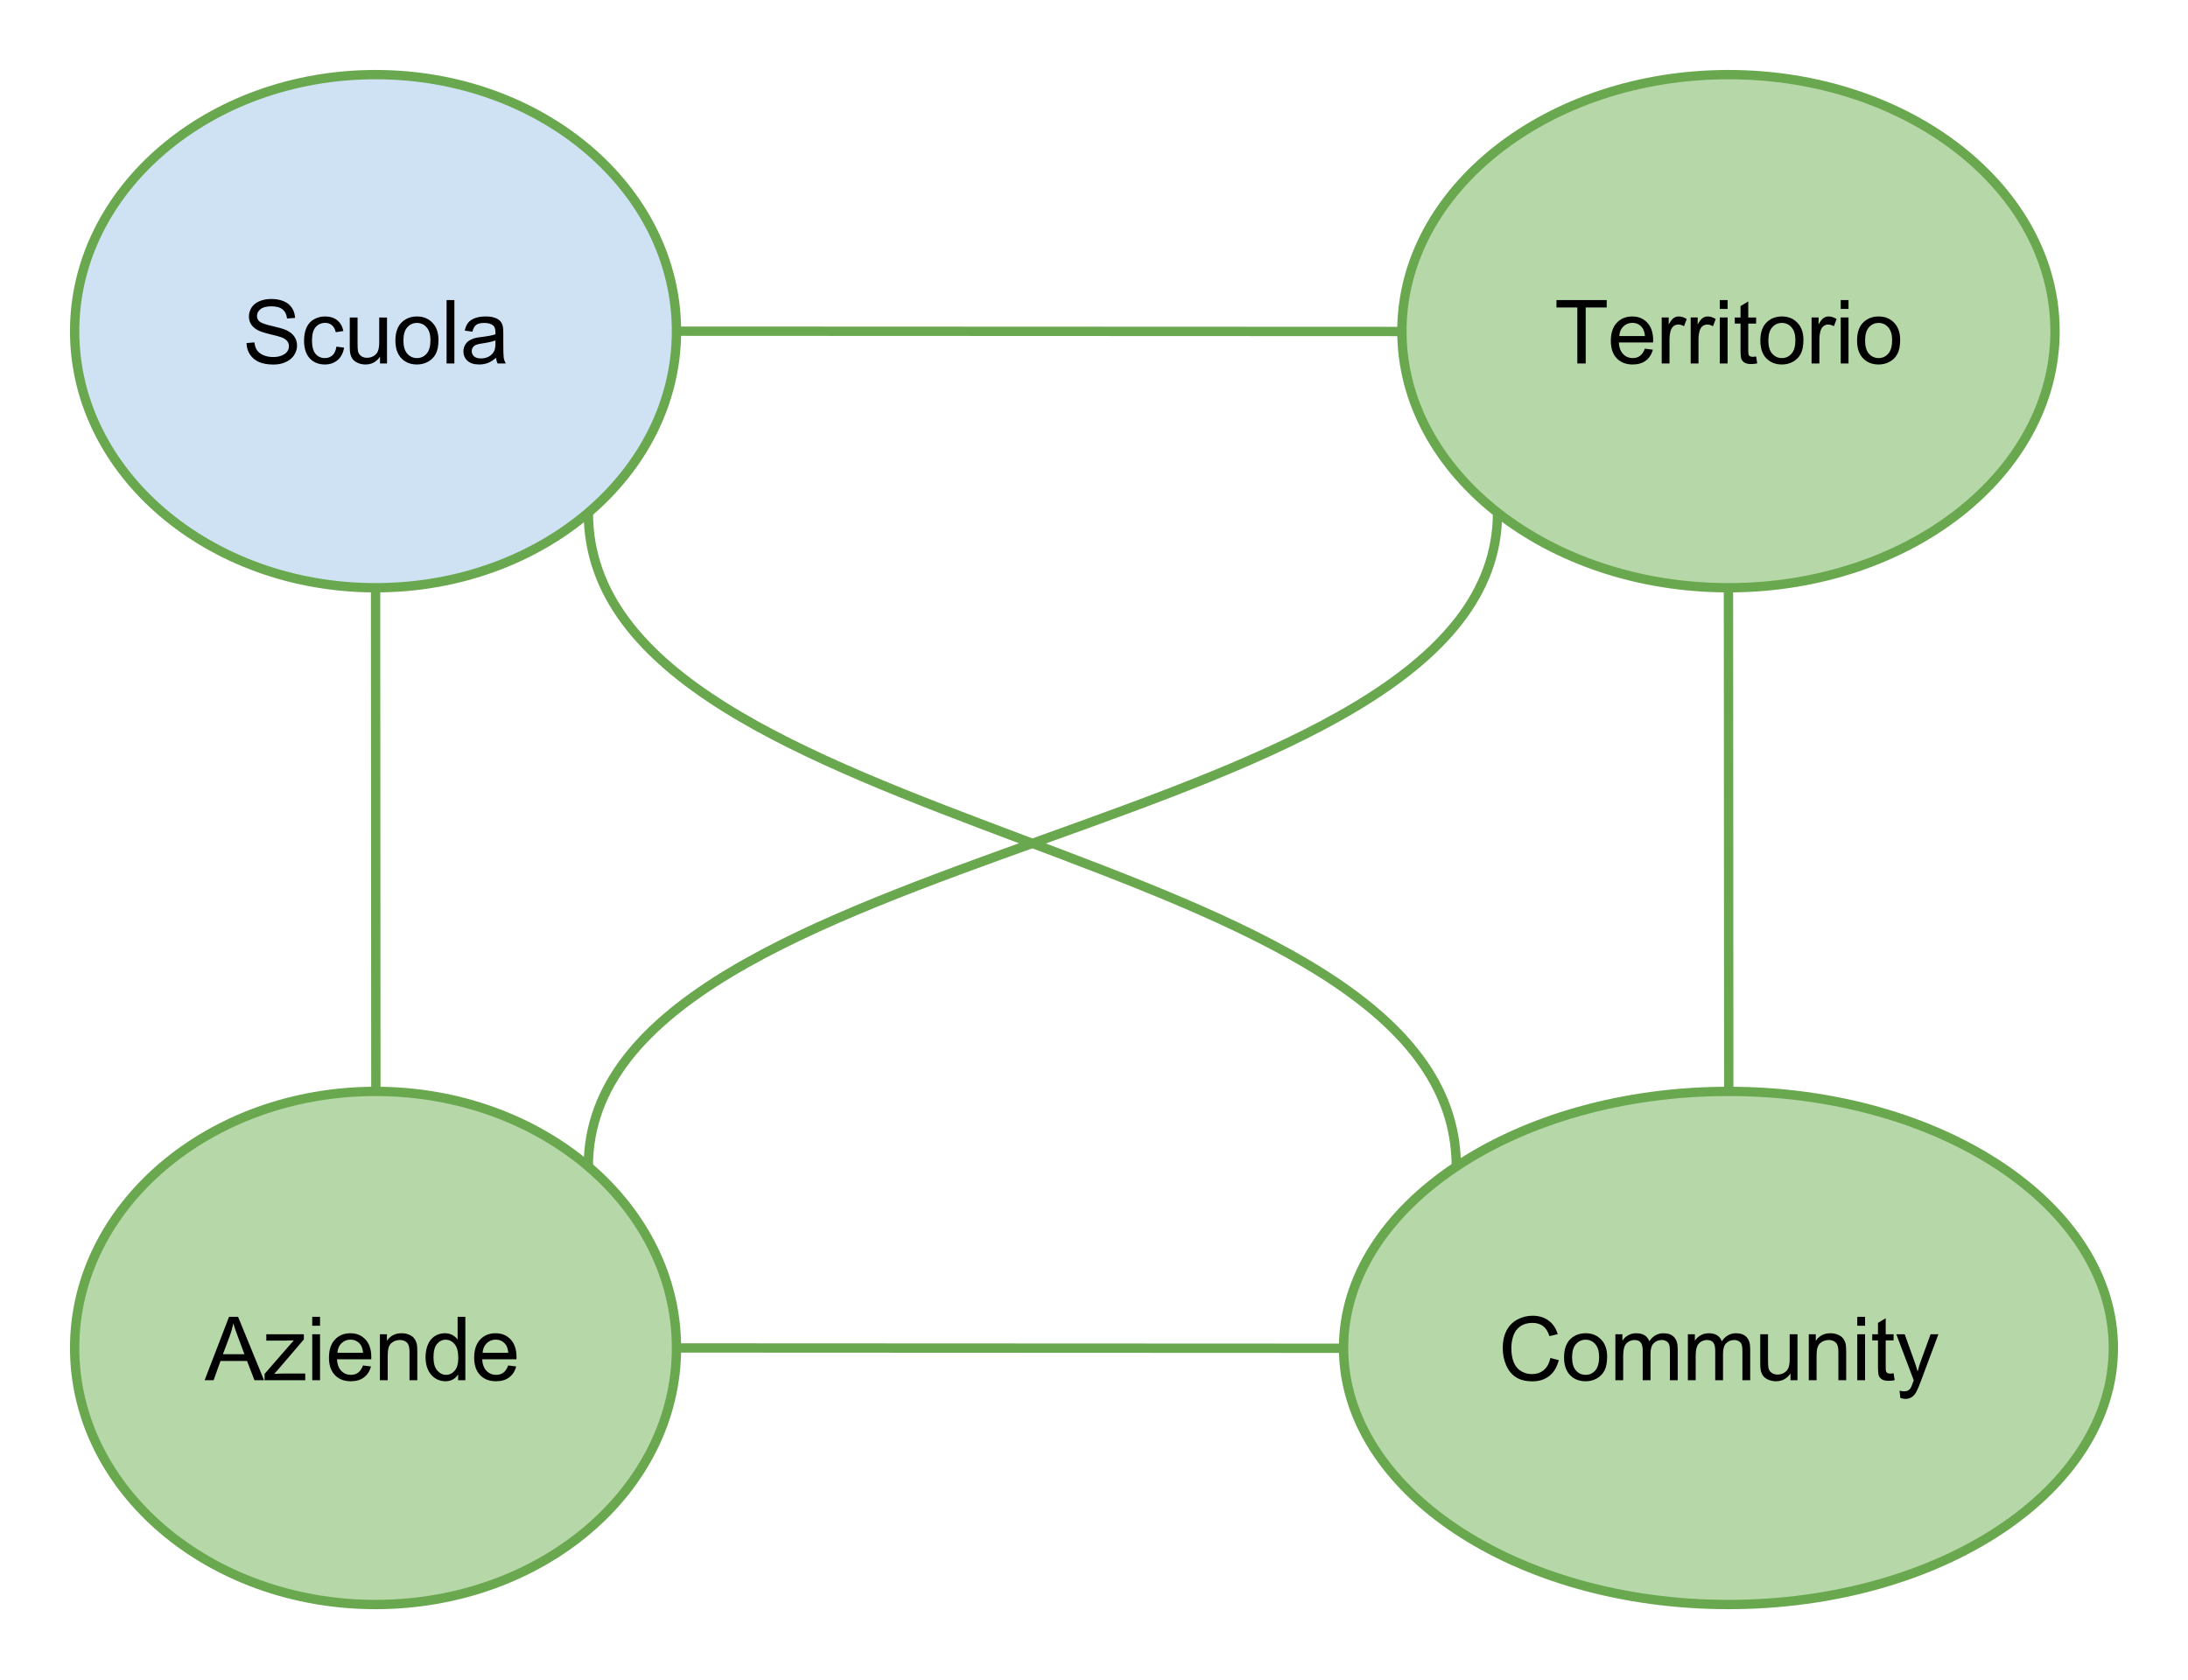
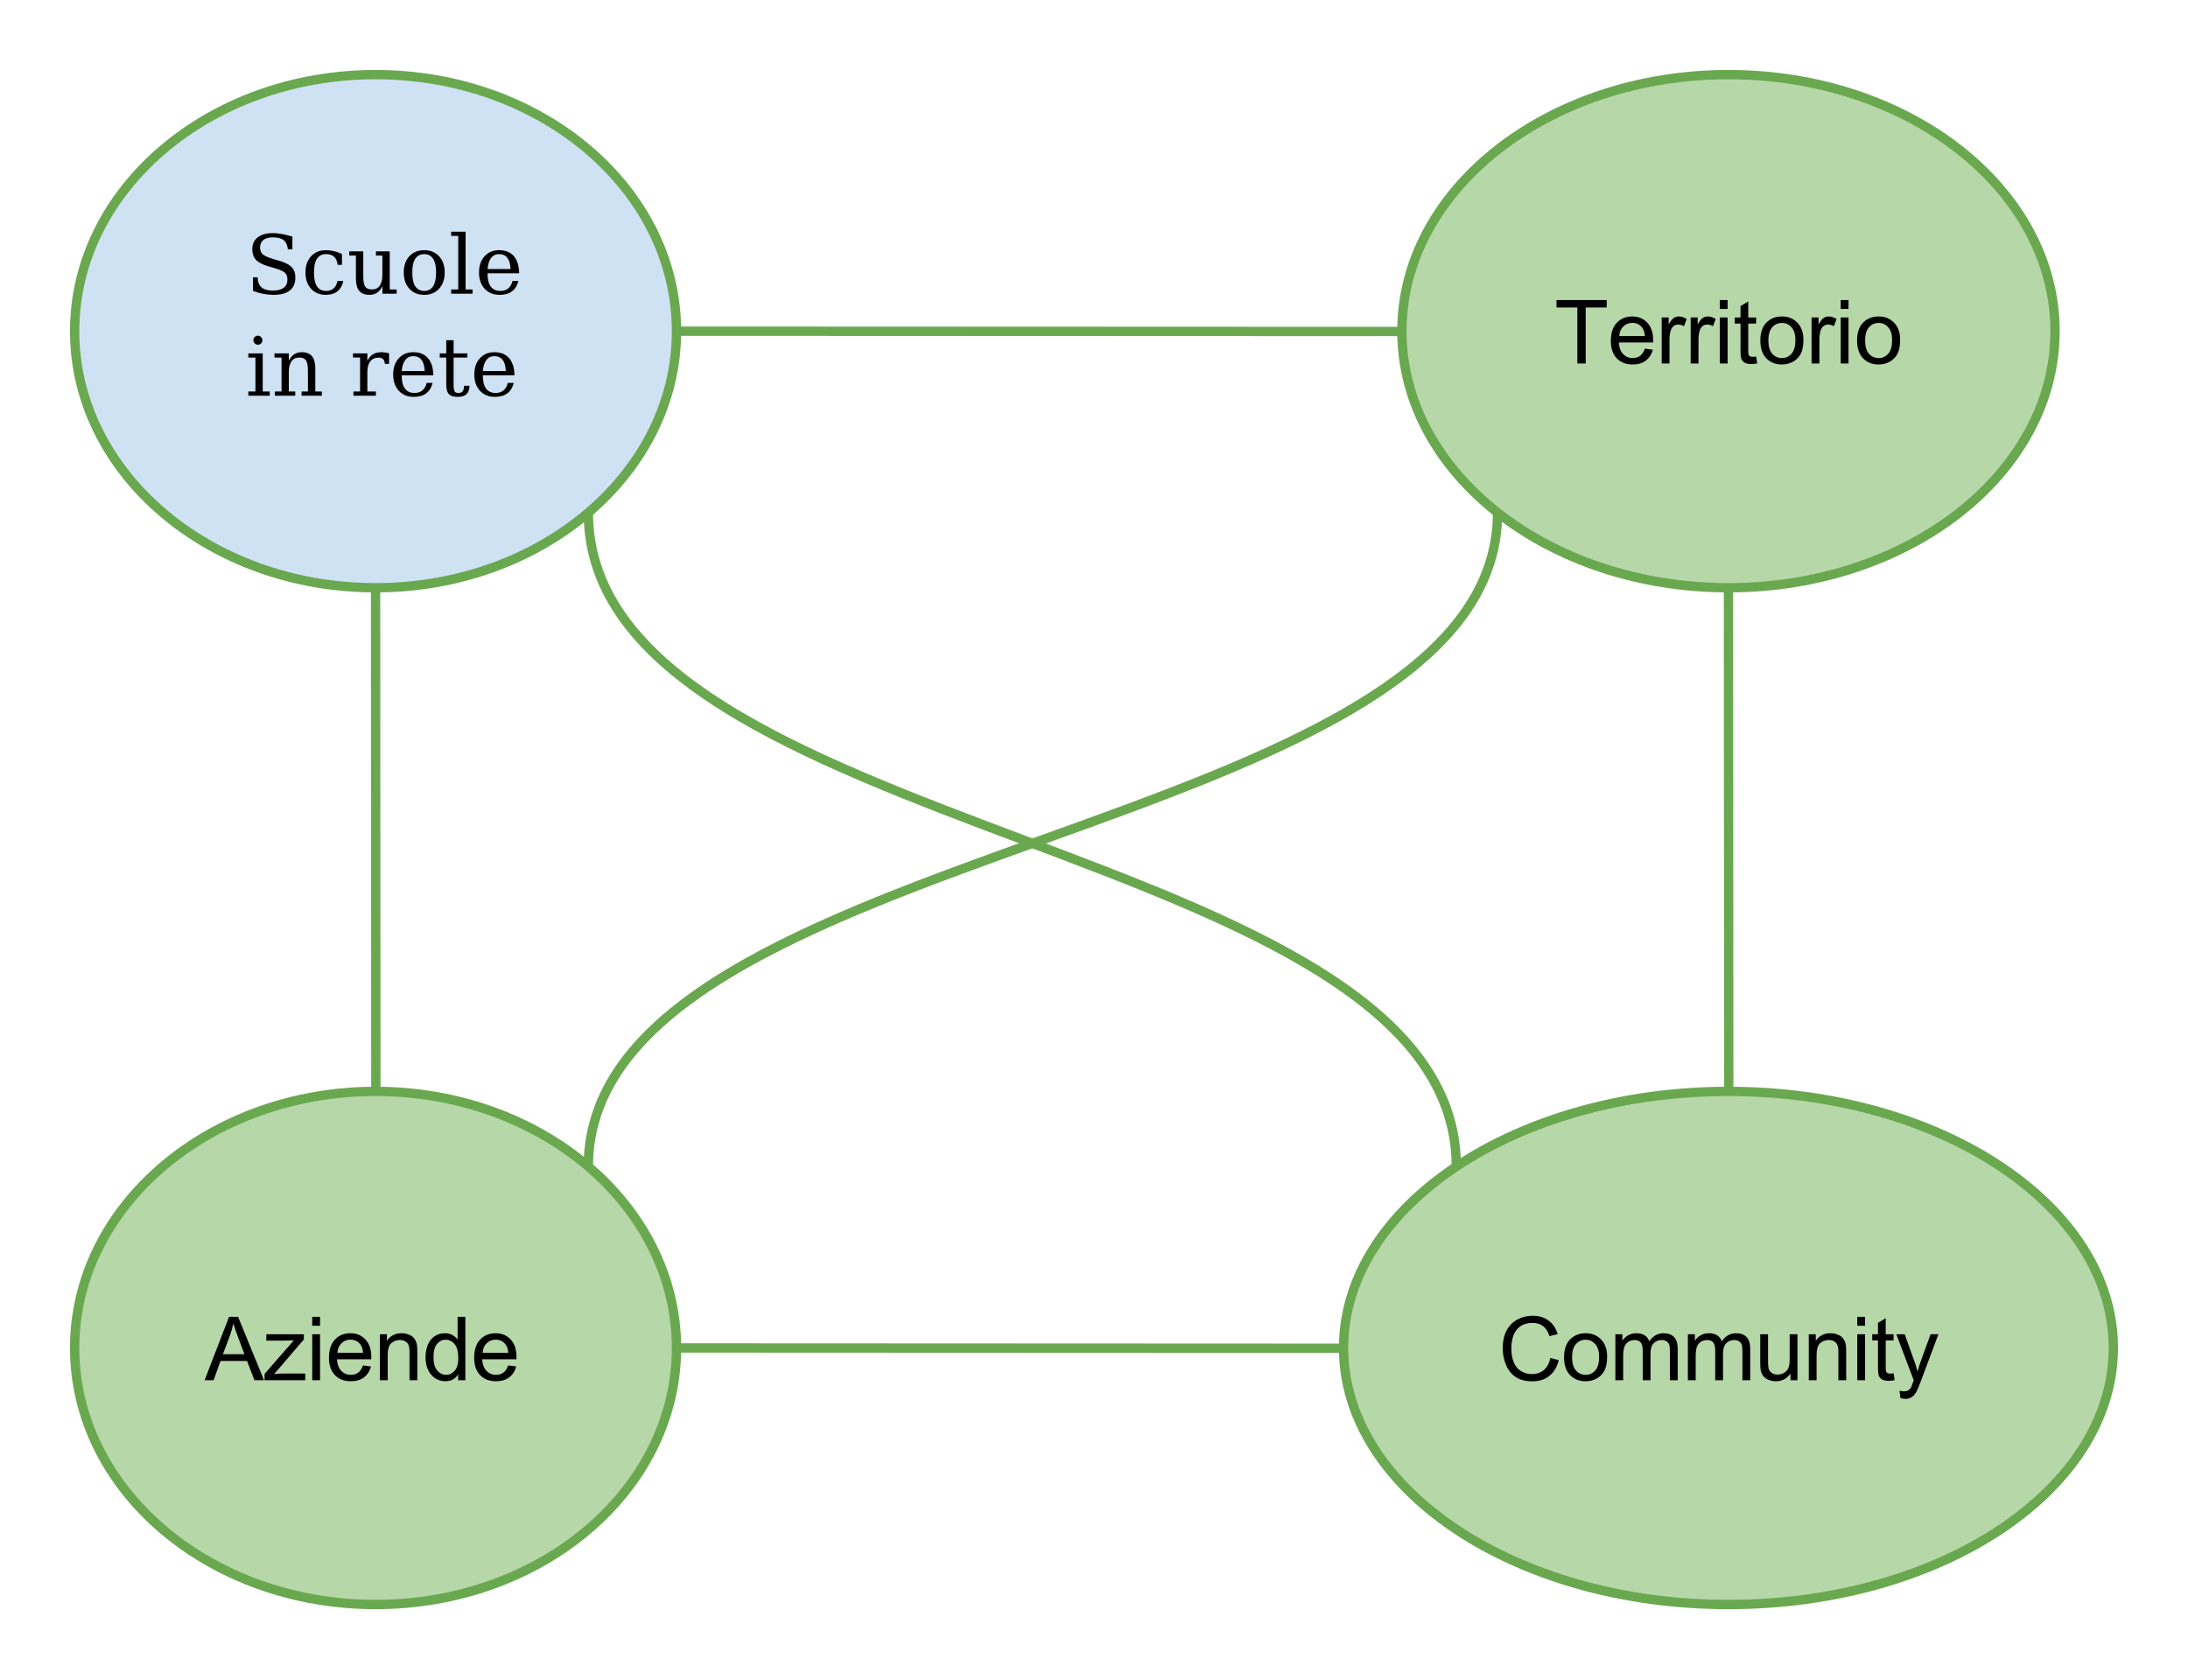
<svg xmlns="http://www.w3.org/2000/svg" version="1.1" viewBox="0 0 469.008 360.016" stroke-miterlimit="10" id="svg2" width="469.008" height="360.016" style="fill:none;stroke:none;stroke-linecap:square;stroke-miterlimit:10">
  <defs id="defs61" />
  <clipPath id="p.0">
    <path d="m 0,0 1024,0 0,768 L 0,768 0,0 Z" id="path5" style="clip-rule:nonzero" />
  </clipPath>
  <g id="g3586" transform="translate(-27.46216,-18.50061)">
    <path id="path11" d="m 43.462,89.508 0,0 c 0,-30.38 28.879,-55.008 64.504,-55.008 l 0,0 c 35.625,0 64.504,24.628 64.504,55.008 l 0,0 c 0,30.38 -28.879,55.008 -64.504,55.008 l 0,0 c -35.625,0 -64.504,-24.628 -64.504,-55.008 z" style="fill:#cfe2f3;fill-rule:nonzero" />
    <path id="path13" d="m 43.462,89.508 0,0 c 0,-30.38 28.879,-55.008 64.504,-55.008 l 0,0 c 35.625,0 64.504,24.628 64.504,55.008 l 0,0 c 0,30.38 -28.879,55.008 -64.504,55.008 l 0,0 c -35.625,0 -64.504,-24.628 -64.504,-55.008 z" style="fill-rule:nonzero;stroke:#6aa84f;stroke-width:2;stroke-linecap:butt;stroke-linejoin:round" />
-     <path id="path15" d="m 80.304,92.053 1.688,-0.141 q 0.125,1.016 0.562,1.672 0.438,0.656 1.359,1.062 0.938,0.406 2.094,0.406 1.031,0 1.812,-0.312 0.797,-0.312 1.188,-0.844 0.391,-0.531 0.391,-1.156 0,-0.641 -0.375,-1.109 -0.375,-0.484 -1.234,-0.812 -0.547,-0.219 -2.422,-0.656 -1.875,-0.453 -2.625,-0.859 -0.969,-0.516 -1.453,-1.266 -0.469,-0.75 -0.469,-1.688 0,-1.031 0.578,-1.922 0.594,-0.906 1.703,-1.359 1.125,-0.469 2.5,-0.469 1.516,0 2.672,0.484 1.156,0.484 1.766,1.438 0.625,0.938 0.672,2.141 l -1.719,0.125 q -0.141,-1.281 -0.953,-1.938 -0.797,-0.672 -2.359,-0.672 -1.625,0 -2.375,0.609 -0.75,0.594 -0.75,1.438 0,0.734 0.531,1.203 0.516,0.469 2.703,0.969 2.203,0.5 3.016,0.875 1.188,0.547 1.75,1.391 0.578,0.828 0.578,1.922 0,1.094 -0.625,2.062 -0.625,0.953 -1.797,1.484 -1.156,0.531 -2.609,0.531 -1.844,0 -3.094,-0.531 -1.25,-0.547 -1.969,-1.625 -0.703,-1.078 -0.734,-2.453 z m 19.272,0.766 1.641,0.219 q -0.266,1.688 -1.375,2.656 -1.109,0.953 -2.734,0.953 -2.016,0 -3.25,-1.312 -1.219,-1.328 -1.219,-3.797 0,-1.594 0.516,-2.781 0.531,-1.203 1.609,-1.797 1.094,-0.609 2.359,-0.609 1.609,0 2.625,0.812 1.016,0.812 1.312,2.312 l -1.625,0.25 q -0.234,-1 -0.828,-1.5 -0.594,-0.5 -1.422,-0.5 -1.266,0 -2.062,0.906 -0.781,0.906 -0.781,2.859 0,1.984 0.766,2.891 0.766,0.891 1.984,0.891 0.984,0 1.641,-0.594 0.656,-0.609 0.844,-1.859 z m 9.344,3.609 0,-1.453 q -1.141,1.672 -3.125,1.672 -0.859,0 -1.625,-0.328 -0.75,-0.344 -1.125,-0.844 -0.359,-0.5 -0.516,-1.234 -0.094,-0.5 -0.094,-1.562 l 0,-6.109 1.672,0 0,5.469 q 0,1.312 0.094,1.766 0.156,0.656 0.672,1.031 0.516,0.375 1.266,0.375 0.75,0 1.406,-0.375 0.656,-0.391 0.922,-1.047 0.281,-0.672 0.281,-1.938 l 0,-5.281 1.672,0 0,9.859 -1.5,0 z m 3.298,-4.922 q 0,-2.734 1.531,-4.062 1.266,-1.094 3.094,-1.094 2.031,0 3.312,1.344 1.297,1.328 1.297,3.672 0,1.906 -0.578,3 -0.562,1.078 -1.656,1.688 -1.078,0.594 -2.375,0.594 -2.062,0 -3.344,-1.328 -1.281,-1.328 -1.281,-3.812 z m 1.719,0 q 0,1.891 0.828,2.828 0.828,0.938 2.078,0.938 1.25,0 2.062,-0.938 0.828,-0.953 0.828,-2.891 0,-1.828 -0.828,-2.766 -0.828,-0.938 -2.062,-0.938 -1.25,0 -2.078,0.938 -0.828,0.938 -0.828,2.828 z m 9.251,4.922 0,-13.594 1.672,0 0,13.594 -1.672,0 z m 10.614,-1.219 q -0.938,0.797 -1.797,1.125 -0.859,0.312 -1.844,0.312 -1.609,0 -2.484,-0.781 -0.875,-0.797 -0.875,-2.031 0,-0.734 0.328,-1.328 0.328,-0.594 0.859,-0.953 0.531,-0.359 1.203,-0.547 0.5,-0.141 1.484,-0.25 2.031,-0.25 2.984,-0.578 0,-0.344 0,-0.438 0,-1.016 -0.469,-1.438 -0.641,-0.562 -1.906,-0.562 -1.172,0 -1.734,0.406 -0.562,0.406 -0.828,1.469 l -1.641,-0.234 q 0.234,-1.047 0.734,-1.688 0.516,-0.641 1.469,-0.984 0.969,-0.359 2.25,-0.359 1.266,0 2.047,0.297 0.781,0.297 1.156,0.75 0.375,0.453 0.516,1.141 0.094,0.422 0.094,1.531 l 0,2.234 q 0,2.328 0.094,2.953 0.109,0.609 0.438,1.172 l -1.75,0 q -0.266,-0.516 -0.328,-1.219 z m -0.141,-3.719 q -0.906,0.359 -2.734,0.625 -1.031,0.141 -1.453,0.328 -0.422,0.188 -0.656,0.547 -0.234,0.359 -0.234,0.797 0,0.672 0.5,1.125 0.516,0.438 1.484,0.438 0.969,0 1.719,-0.422 0.75,-0.438 1.109,-1.156 0.266,-0.578 0.266,-1.672 l 0,-0.609 z" style="fill:#000000;fill-rule:nonzero" />
    <path id="path17" d="m 315.462,307.508 0,0 c 0,-30.38 36.938,-55.008 82.504,-55.008 l 0,0 c 45.566,0 82.504,24.628 82.504,55.008 l 0,0 c 0,30.38 -36.938,55.008 -82.504,55.008 l 0,0 c -45.566,0 -82.504,-24.628 -82.504,-55.008 z" style="fill:#b6d7a8;fill-rule:nonzero" />
    <path id="path19" d="m 315.462,307.508 0,0 c 0,-30.38 36.938,-55.008 82.504,-55.008 l 0,0 c 45.566,0 82.504,24.628 82.504,55.008 l 0,0 c 0,30.38 -36.938,55.008 -82.504,55.008 l 0,0 c -45.566,0 -82.504,-24.628 -82.504,-55.008 z" style="fill-rule:nonzero;stroke:#6aa84f;stroke-width:2;stroke-linecap:butt;stroke-linejoin:round" />
    <path id="path21" d="m 359.799,309.663 1.797,0.453 q -0.562,2.219 -2.031,3.391 -1.469,1.156 -3.594,1.156 -2.203,0 -3.578,-0.891 -1.375,-0.906 -2.094,-2.594 -0.719,-1.703 -0.719,-3.656 0,-2.125 0.797,-3.703 0.812,-1.578 2.312,-2.391 1.5,-0.828 3.297,-0.828 2.047,0 3.438,1.047 1.391,1.031 1.938,2.906 l -1.766,0.422 q -0.469,-1.484 -1.375,-2.156 -0.906,-0.688 -2.266,-0.688 -1.562,0 -2.625,0.75 -1.047,0.75 -1.484,2.031 -0.422,1.266 -0.422,2.609 0,1.734 0.5,3.031 0.516,1.281 1.578,1.922 1.078,0.641 2.312,0.641 1.516,0 2.562,-0.859 1.047,-0.875 1.422,-2.594 z m 2.926,-0.156 q 0,-2.734 1.531,-4.062 1.266,-1.094 3.094,-1.094 2.031,0 3.312,1.344 1.297,1.328 1.297,3.672 0,1.906 -0.578,3 -0.562,1.078 -1.656,1.688 -1.078,0.594 -2.375,0.594 -2.062,0 -3.344,-1.328 -1.281,-1.328 -1.281,-3.812 z m 1.719,0 q 0,1.891 0.828,2.828 0.828,0.938 2.078,0.938 1.25,0 2.062,-0.938 0.828,-0.953 0.828,-2.891 0,-1.828 -0.828,-2.766 -0.828,-0.938 -2.062,-0.938 -1.25,0 -2.078,0.938 -0.828,0.938 -0.828,2.828 z m 9.282,4.922 0,-9.859 1.5,0 0,1.391 q 0.453,-0.719 1.219,-1.156 0.781,-0.453 1.766,-0.453 1.094,0 1.797,0.453 0.703,0.453 0.984,1.281 1.172,-1.734 3.047,-1.734 1.469,0 2.25,0.812 0.797,0.812 0.797,2.5 l 0,6.766 -1.672,0 0,-6.203 q 0,-1 -0.156,-1.438 -0.156,-0.453 -0.594,-0.719 -0.422,-0.266 -1,-0.266 -1.031,0 -1.719,0.688 -0.688,0.688 -0.688,2.219 l 0,5.719 -1.672,0 0,-6.406 q 0,-1.109 -0.406,-1.656 -0.406,-0.562 -1.344,-0.562 -0.703,0 -1.312,0.375 -0.594,0.359 -0.859,1.078 -0.266,0.719 -0.266,2.062 l 0,5.109 -1.672,0 z m 15.541,0 0,-9.859 1.5,0 0,1.391 q 0.453,-0.719 1.219,-1.156 0.781,-0.453 1.766,-0.453 1.094,0 1.797,0.453 0.703,0.453 0.984,1.281 1.172,-1.734 3.047,-1.734 1.469,0 2.25,0.812 0.797,0.812 0.797,2.5 l 0,6.766 -1.672,0 0,-6.203 q 0,-1 -0.156,-1.438 -0.156,-0.453 -0.594,-0.719 -0.422,-0.266 -1,-0.266 -1.031,0 -1.719,0.688 -0.688,0.688 -0.688,2.219 l 0,5.719 -1.672,0 0,-6.406 q 0,-1.109 -0.406,-1.656 -0.406,-0.562 -1.344,-0.562 -0.703,0 -1.312,0.375 -0.594,0.359 -0.859,1.078 -0.266,0.719 -0.266,2.062 l 0,5.109 -1.672,0 z m 21.994,0 0,-1.453 q -1.141,1.672 -3.125,1.672 -0.859,0 -1.625,-0.328 -0.75,-0.344 -1.125,-0.844 -0.359,-0.5 -0.516,-1.234 -0.094,-0.5 -0.094,-1.562 l 0,-6.109 1.672,0 0,5.469 q 0,1.312 0.094,1.766 0.156,0.656 0.672,1.031 0.516,0.375 1.266,0.375 0.75,0 1.406,-0.375 0.656,-0.391 0.922,-1.047 0.281,-0.672 0.281,-1.938 l 0,-5.281 1.672,0 0,9.859 -1.5,0 z m 3.923,0 0,-9.859 1.5,0 0,1.406 q 1.094,-1.625 3.141,-1.625 0.891,0 1.641,0.328 0.75,0.312 1.109,0.844 0.375,0.516 0.531,1.219 0.094,0.469 0.094,1.625 l 0,6.062 -1.672,0 0,-6 q 0,-1.016 -0.203,-1.516 -0.188,-0.516 -0.688,-0.812 -0.5,-0.297 -1.172,-0.297 -1.062,0 -1.844,0.672 -0.766,0.672 -0.766,2.578 l 0,5.375 -1.672,0 z m 10.391,-11.688 0,-1.906 1.672,0 0,1.906 -1.672,0 z m 0,11.688 0,-9.859 1.672,0 0,9.859 -1.672,0 z m 7.785,-1.5 0.234,1.484 q -0.703,0.141 -1.266,0.141 -0.906,0 -1.406,-0.281 -0.5,-0.297 -0.703,-0.75 -0.203,-0.469 -0.203,-1.984 l 0,-5.656 -1.234,0 0,-1.312 1.234,0 0,-2.438 1.656,-1 0,3.438 1.688,0 0,1.312 -1.688,0 0,5.75 q 0,0.719 0.078,0.922 0.094,0.203 0.297,0.328 0.203,0.125 0.578,0.125 0.266,0 0.734,-0.078 z m 1.449,5.297 -0.172,-1.562 q 0.547,0.141 0.953,0.141 0.547,0 0.875,-0.188 0.344,-0.188 0.562,-0.516 0.156,-0.25 0.5,-1.25 0.047,-0.141 0.156,-0.406 l -3.734,-9.875 1.797,0 2.047,5.719 q 0.406,1.078 0.719,2.281 0.281,-1.156 0.688,-2.25 l 2.094,-5.75 1.672,0 -3.75,10.031 q -0.594,1.625 -0.938,2.234 -0.438,0.828 -1.016,1.203 -0.578,0.391 -1.375,0.391 -0.484,0 -1.078,-0.203 z" style="fill:#000000;fill-rule:nonzero" />
    <path id="path23" d="m 43.462,307.508 0,0 c 0,-30.38 28.879,-55.008 64.504,-55.008 l 0,0 c 35.625,0 64.504,24.628 64.504,55.008 l 0,0 c 0,30.38 -28.879,55.008 -64.504,55.008 l 0,0 c -35.625,0 -64.504,-24.628 -64.504,-55.008 z" style="fill:#b6d7a8;fill-rule:nonzero" />
    <path id="path25" d="m 43.462,307.508 0,0 c 0,-30.38 28.879,-55.008 64.504,-55.008 l 0,0 c 35.625,0 64.504,24.628 64.504,55.008 l 0,0 c 0,30.38 -28.879,55.008 -64.504,55.008 l 0,0 c -35.625,0 -64.504,-24.628 -64.504,-55.008 z" style="fill-rule:nonzero;stroke:#6aa84f;stroke-width:2;stroke-linecap:butt;stroke-linejoin:round" />
    <path id="path27" d="m 71.324,314.428 5.234,-13.594 1.938,0 5.562,13.594 -2.047,0 -1.594,-4.125 -5.688,0 -1.484,4.125 -1.922,0 z m 3.922,-5.578 4.609,0 -1.406,-3.781 q -0.656,-1.703 -0.969,-2.812 -0.266,1.312 -0.734,2.594 l -1.5,4 z m 8.928,5.578 0,-1.359 6.266,-7.188 q -1.062,0.047 -1.875,0.047 l -4.016,0 0,-1.359 8.047,0 0,1.109 -5.344,6.25 -1.016,1.141 q 1.109,-0.078 2.094,-0.078 l 4.562,0 0,1.438 -8.719,0 z m 10.219,-11.688 0,-1.906 1.672,0 0,1.906 -1.672,0 z m 0,11.688 0,-9.859 1.672,0 0,9.859 -1.672,0 z m 10.879,-3.172 1.719,0.219 q -0.406,1.5 -1.516,2.344 -1.094,0.828 -2.812,0.828 -2.156,0 -3.422,-1.328 -1.266,-1.328 -1.266,-3.734 0,-2.484 1.266,-3.859 1.281,-1.375 3.328,-1.375 1.984,0 3.234,1.344 1.25,1.344 1.25,3.797 0,0.141 -0.016,0.438 l -7.344,0 q 0.094,1.625 0.922,2.484 0.828,0.859 2.062,0.859 0.906,0 1.547,-0.469 0.656,-0.484 1.047,-1.547 z m -5.484,-2.703 5.5,0 q -0.109,-1.234 -0.625,-1.859 -0.797,-0.969 -2.078,-0.969 -1.141,0 -1.938,0.781 -0.781,0.766 -0.859,2.047 z m 9.11,5.875 0,-9.859 1.5,0 0,1.406 q 1.094,-1.625 3.141,-1.625 0.891,0 1.641,0.328 0.75,0.312 1.109,0.844 0.375,0.516 0.531,1.219 0.094,0.469 0.094,1.625 l 0,6.062 -1.672,0 0,-6 q 0,-1.016 -0.203,-1.516 -0.188,-0.516 -0.688,-0.812 -0.5,-0.297 -1.172,-0.297 -1.062,0 -1.844,0.672 -0.766,0.672 -0.766,2.578 l 0,5.375 -1.672,0 z m 16.766,0 0,-1.25 q -0.938,1.469 -2.75,1.469 -1.172,0 -2.172,-0.641 -0.984,-0.656 -1.531,-1.812 -0.531,-1.172 -0.531,-2.688 0,-1.469 0.484,-2.672 0.5,-1.203 1.469,-1.844 0.984,-0.641 2.203,-0.641 0.891,0 1.578,0.375 0.703,0.375 1.141,0.984 l 0,-4.875 1.656,0 0,13.594 -1.547,0 z m -5.281,-4.922 q 0,1.891 0.797,2.828 0.812,0.938 1.891,0.938 1.094,0 1.859,-0.891 0.766,-0.891 0.766,-2.734 0,-2.016 -0.781,-2.953 -0.781,-0.953 -1.922,-0.953 -1.109,0 -1.859,0.906 -0.75,0.906 -0.75,2.859 z m 16.016,1.75 1.719,0.219 q -0.406,1.5 -1.516,2.344 -1.094,0.828 -2.812,0.828 -2.156,0 -3.422,-1.328 -1.266,-1.328 -1.266,-3.734 0,-2.484 1.266,-3.859 1.281,-1.375 3.328,-1.375 1.984,0 3.234,1.344 1.25,1.344 1.25,3.797 0,0.141 -0.016,0.438 l -7.344,0 q 0.094,1.625 0.922,2.484 0.828,0.859 2.062,0.859 0.906,0 1.547,-0.469 0.656,-0.484 1.047,-1.547 z m -5.484,-2.703 5.5,0 q -0.109,-1.234 -0.625,-1.859 -0.797,-0.969 -2.078,-0.969 -1.141,0 -1.938,0.781 -0.781,0.766 -0.859,2.047 z" style="fill:#000000;fill-rule:nonzero" />
    <path id="path29" d="m 327.966,89.508 0,0 c 0,-30.38 31.34,-55.008 70,-55.008 l 0,0 c 38.66,0 70,24.628 70,55.008 l 0,0 c 0,30.38 -31.34,55.008 -70,55.008 l 0,0 c -38.66,0 -70,-24.628 -70,-55.008 z" style="fill:#b6d7a8;fill-rule:nonzero" />
    <path id="path31" d="m 327.966,89.508 0,0 c 0,-30.38 31.34,-55.008 70,-55.008 l 0,0 c 38.66,0 70,24.628 70,55.008 l 0,0 c 0,30.38 -31.34,55.008 -70,55.008 l 0,0 c -38.66,0 -70,-24.628 -70,-55.008 z" style="fill-rule:nonzero;stroke:#6aa84f;stroke-width:2;stroke-linecap:butt;stroke-linejoin:round" />
    <path id="path33" d="m 365.571,96.428 0,-12 -4.469,0 0,-1.594 10.766,0 0,1.594 -4.5,0 0,12 -1.797,0 z m 14.474,-3.172 1.719,0.219 q -0.406,1.5 -1.516,2.344 -1.094,0.828 -2.812,0.828 -2.156,0 -3.422,-1.328 -1.266,-1.328 -1.266,-3.734 0,-2.484 1.266,-3.859 1.281,-1.375 3.328,-1.375 1.984,0 3.234,1.344 1.25,1.344 1.25,3.797 0,0.141 -0.016,0.438 l -7.344,0 q 0.094,1.625 0.922,2.484 0.828,0.859 2.062,0.859 0.906,0 1.547,-0.469 0.656,-0.484 1.047,-1.547 z m -5.484,-2.703 5.5,0 q -0.109,-1.234 -0.625,-1.859 -0.797,-0.969 -2.078,-0.969 -1.141,0 -1.938,0.781 -0.781,0.766 -0.859,2.047 z m 9.094,5.875 0,-9.859 1.5,0 0,1.5 q 0.578,-1.047 1.062,-1.375 0.484,-0.344 1.078,-0.344 0.844,0 1.719,0.547 l -0.578,1.547 q -0.609,-0.359 -1.234,-0.359 -0.547,0 -0.984,0.328 -0.422,0.328 -0.609,0.906 -0.281,0.891 -0.281,1.953 l 0,5.156 -1.672,0 z m 6.213,0 0,-9.859 1.5,0 0,1.5 q 0.578,-1.047 1.062,-1.375 0.484,-0.344 1.078,-0.344 0.844,0 1.719,0.547 l -0.578,1.547 q -0.609,-0.359 -1.234,-0.359 -0.547,0 -0.984,0.328 -0.422,0.328 -0.609,0.906 -0.281,0.891 -0.281,1.953 l 0,5.156 -1.672,0 z m 6.244,-11.688 0,-1.906 1.672,0 0,1.906 -1.672,0 z m 0,11.688 0,-9.859 1.672,0 0,9.859 -1.672,0 z m 7.785,-1.5 0.234,1.484 q -0.703,0.141 -1.266,0.141 -0.906,0 -1.406,-0.281 -0.5,-0.297 -0.703,-0.75 -0.203,-0.469 -0.203,-1.984 l 0,-5.656 -1.234,0 0,-1.312 1.234,0 0,-2.438 1.656,-1 0,3.438 1.688,0 0,1.312 -1.688,0 0,5.75 q 0,0.719 0.078,0.922 0.094,0.203 0.297,0.328 0.203,0.125 0.578,0.125 0.266,0 0.734,-0.078 z m 0.902,-3.422 q 0,-2.734 1.531,-4.062 1.266,-1.094 3.094,-1.094 2.031,0 3.312,1.344 1.297,1.328 1.297,3.672 0,1.906 -0.578,3 -0.562,1.078 -1.656,1.688 -1.078,0.594 -2.375,0.594 -2.062,0 -3.344,-1.328 -1.281,-1.328 -1.281,-3.812 z m 1.719,0 q 0,1.891 0.828,2.828 0.828,0.938 2.078,0.938 1.25,0 2.062,-0.938 0.828,-0.953 0.828,-2.891 0,-1.828 -0.828,-2.766 -0.828,-0.938 -2.062,-0.938 -1.25,0 -2.078,0.938 -0.828,0.938 -0.828,2.828 z m 9.266,4.922 0,-9.859 1.5,0 0,1.5 q 0.578,-1.047 1.062,-1.375 0.484,-0.344 1.078,-0.344 0.844,0 1.719,0.547 l -0.578,1.547 q -0.609,-0.359 -1.234,-0.359 -0.547,0 -0.984,0.328 -0.422,0.328 -0.609,0.906 -0.281,0.891 -0.281,1.953 l 0,5.156 -1.672,0 z m 6.244,-11.688 0,-1.906 1.672,0 0,1.906 -1.672,0 z m 0,11.688 0,-9.859 1.672,0 0,9.859 -1.672,0 z m 3.504,-4.922 q 0,-2.734 1.531,-4.062 1.266,-1.094 3.094,-1.094 2.031,0 3.312,1.344 1.297,1.328 1.297,3.672 0,1.906 -0.578,3 -0.562,1.078 -1.656,1.688 -1.078,0.594 -2.375,0.594 -2.062,0 -3.344,-1.328 -1.281,-1.328 -1.281,-3.812 z m 1.719,0 q 0,1.891 0.828,2.828 0.828,0.938 2.078,0.938 1.25,0 2.062,-0.938 0.828,-0.953 0.828,-2.891 0,-1.828 -0.828,-2.766 -0.828,-0.938 -2.062,-0.938 -1.25,0 -2.078,0.938 -0.828,0.938 -0.828,2.828 z" style="fill:#000000;fill-rule:nonzero" />
    <path id="path35" d="m 107.966,144.516 c 0,26.996 0.016,40.492 0.032,53.992 0.016,13.5 0.032,27.004 0.032,54.008" style="fill:#000000;fill-opacity:0;fill-rule:nonzero" />
    <path id="path37" d="m 107.966,144.516 c 0,26.996 0.016,40.492 0.032,53.992 0.016,13.5 0.032,27.004 0.032,54.008" style="fill-rule:nonzero;stroke:#6aa84f;stroke-width:2;stroke-linecap:butt;stroke-linejoin:round" />
    <path id="path39" d="m 153.577,128.405 c 0,35.052 46.512,52.576 93.024,70.103 46.512,17.528 93.024,35.059 93.024,70.117" style="fill:#000000;fill-opacity:0;fill-rule:nonzero" />
    <path id="path41" d="m 153.577,128.405 c 0,35.052 46.512,52.576 93.024,70.103 46.512,17.528 93.024,35.059 93.024,70.117" style="fill-rule:nonzero;stroke:#6aa84f;stroke-width:2;stroke-linecap:butt;stroke-linejoin:round" />
    <path id="path43" d="m 172.47,307.508 c 35.748,0 53.622,0.016 71.496,0.032 17.874,0.016 35.748,0.032 71.496,0.032" style="fill:#000000;fill-opacity:0;fill-rule:nonzero" />
    <path id="path45" d="m 172.47,307.508 c 35.748,0 53.622,0.016 71.496,0.032 17.874,0.016 35.748,0.032 71.496,0.032" style="fill-rule:nonzero;stroke:#6aa84f;stroke-width:2;stroke-linecap:butt;stroke-linejoin:round" />
    <path id="path47" d="m 397.966,144.516 c 0,26.996 0.016,40.492 0.032,53.992 0.016,13.5 0.032,27.004 0.032,54.008" style="fill:#000000;fill-opacity:0;fill-rule:nonzero" />
    <path id="path49" d="m 397.966,144.516 c 0,26.996 0.016,40.492 0.032,53.992 0.016,13.5 0.032,27.004 0.032,54.008" style="fill-rule:nonzero;stroke:#6aa84f;stroke-width:2;stroke-linecap:butt;stroke-linejoin:round" />
    <path id="path51" d="m 172.47,89.508 c 38.874,0 58.311,0.016 77.748,0.032 19.437,0.016 38.874,0.032 77.748,0.032" style="fill:#000000;fill-opacity:0;fill-rule:nonzero" />
    <path id="path53" d="m 172.47,89.508 c 38.874,0 58.311,0.016 77.748,0.032 19.437,0.016 38.874,0.032 77.748,0.032" style="fill-rule:nonzero;stroke:#6aa84f;stroke-width:2;stroke-linecap:butt;stroke-linejoin:round" />
    <path id="path55" d="m 348.469,128.405 c 0,35.052 -48.724,52.576 -97.449,70.103 -48.724,17.528 -97.449,35.059 -97.449,70.117" style="fill:#000000;fill-opacity:0;fill-rule:nonzero" />
+     <flowRoot xml:space="preserve" id="flowRoot3359" style="fill:black;stroke:none;stroke-opacity:1;stroke-width:1px;stroke-linejoin:miter;stroke-linecap:butt;fill-opacity:1;font-family:DejaVu Serif;font-style:normal;font-weight:normal;font-size:10px;-inkscape-font-specification:DejaVu Serif;font-stretch:normal;font-variant:normal;text-anchor:start;text-align:start;writing-mode:lr;line-height:125%;letter-spacing:0px;word-spacing:0px">
+       <flowRegion id="flowRegion3361">
+         <rect id="rect3363" width="67.785" height="24.195" x="47.59" y="61.081" />
+       </flowRegion>
+       <flowPara id="flowPara3365" />
+     </flowRoot>
+     <text xml:space="preserve" style="font-style:normal;font-variant:normal;font-weight:normal;font-stretch:normal;font-size:10px;line-height:125%;font-family:'DejaVu Serif';-inkscape-font-specification:'DejaVu Serif';text-align:start;letter-spacing:0px;word-spacing:0px;writing-mode:lr-tb;text-anchor:start;fill:#000000;fill-opacity:1;stroke:none;stroke-width:1px;stroke-linecap:butt;stroke-linejoin:miter;stroke-opacity:1" x="80.073" y="81.472" id="text3367">
+       <tspan id="tspan3369" x="80.073" y="81.472" style="font-size:17.5px">Scuole </tspan>
+       <tspan x="80.073" y="103.347" style="font-size:17.5px" id="tspan3371">in rete</tspan>
+     </text>
  </g>
  <path style="fill-rule:nonzero;stroke:#6aa84f;stroke-width:2;stroke-linecap:butt;stroke-linejoin:round" d="m 321.006,109.904 c 0,35.052 -48.724,52.576 -97.449,70.103 -48.724,17.528 -97.449,35.059 -97.449,70.117" id="path57" />
</svg>
